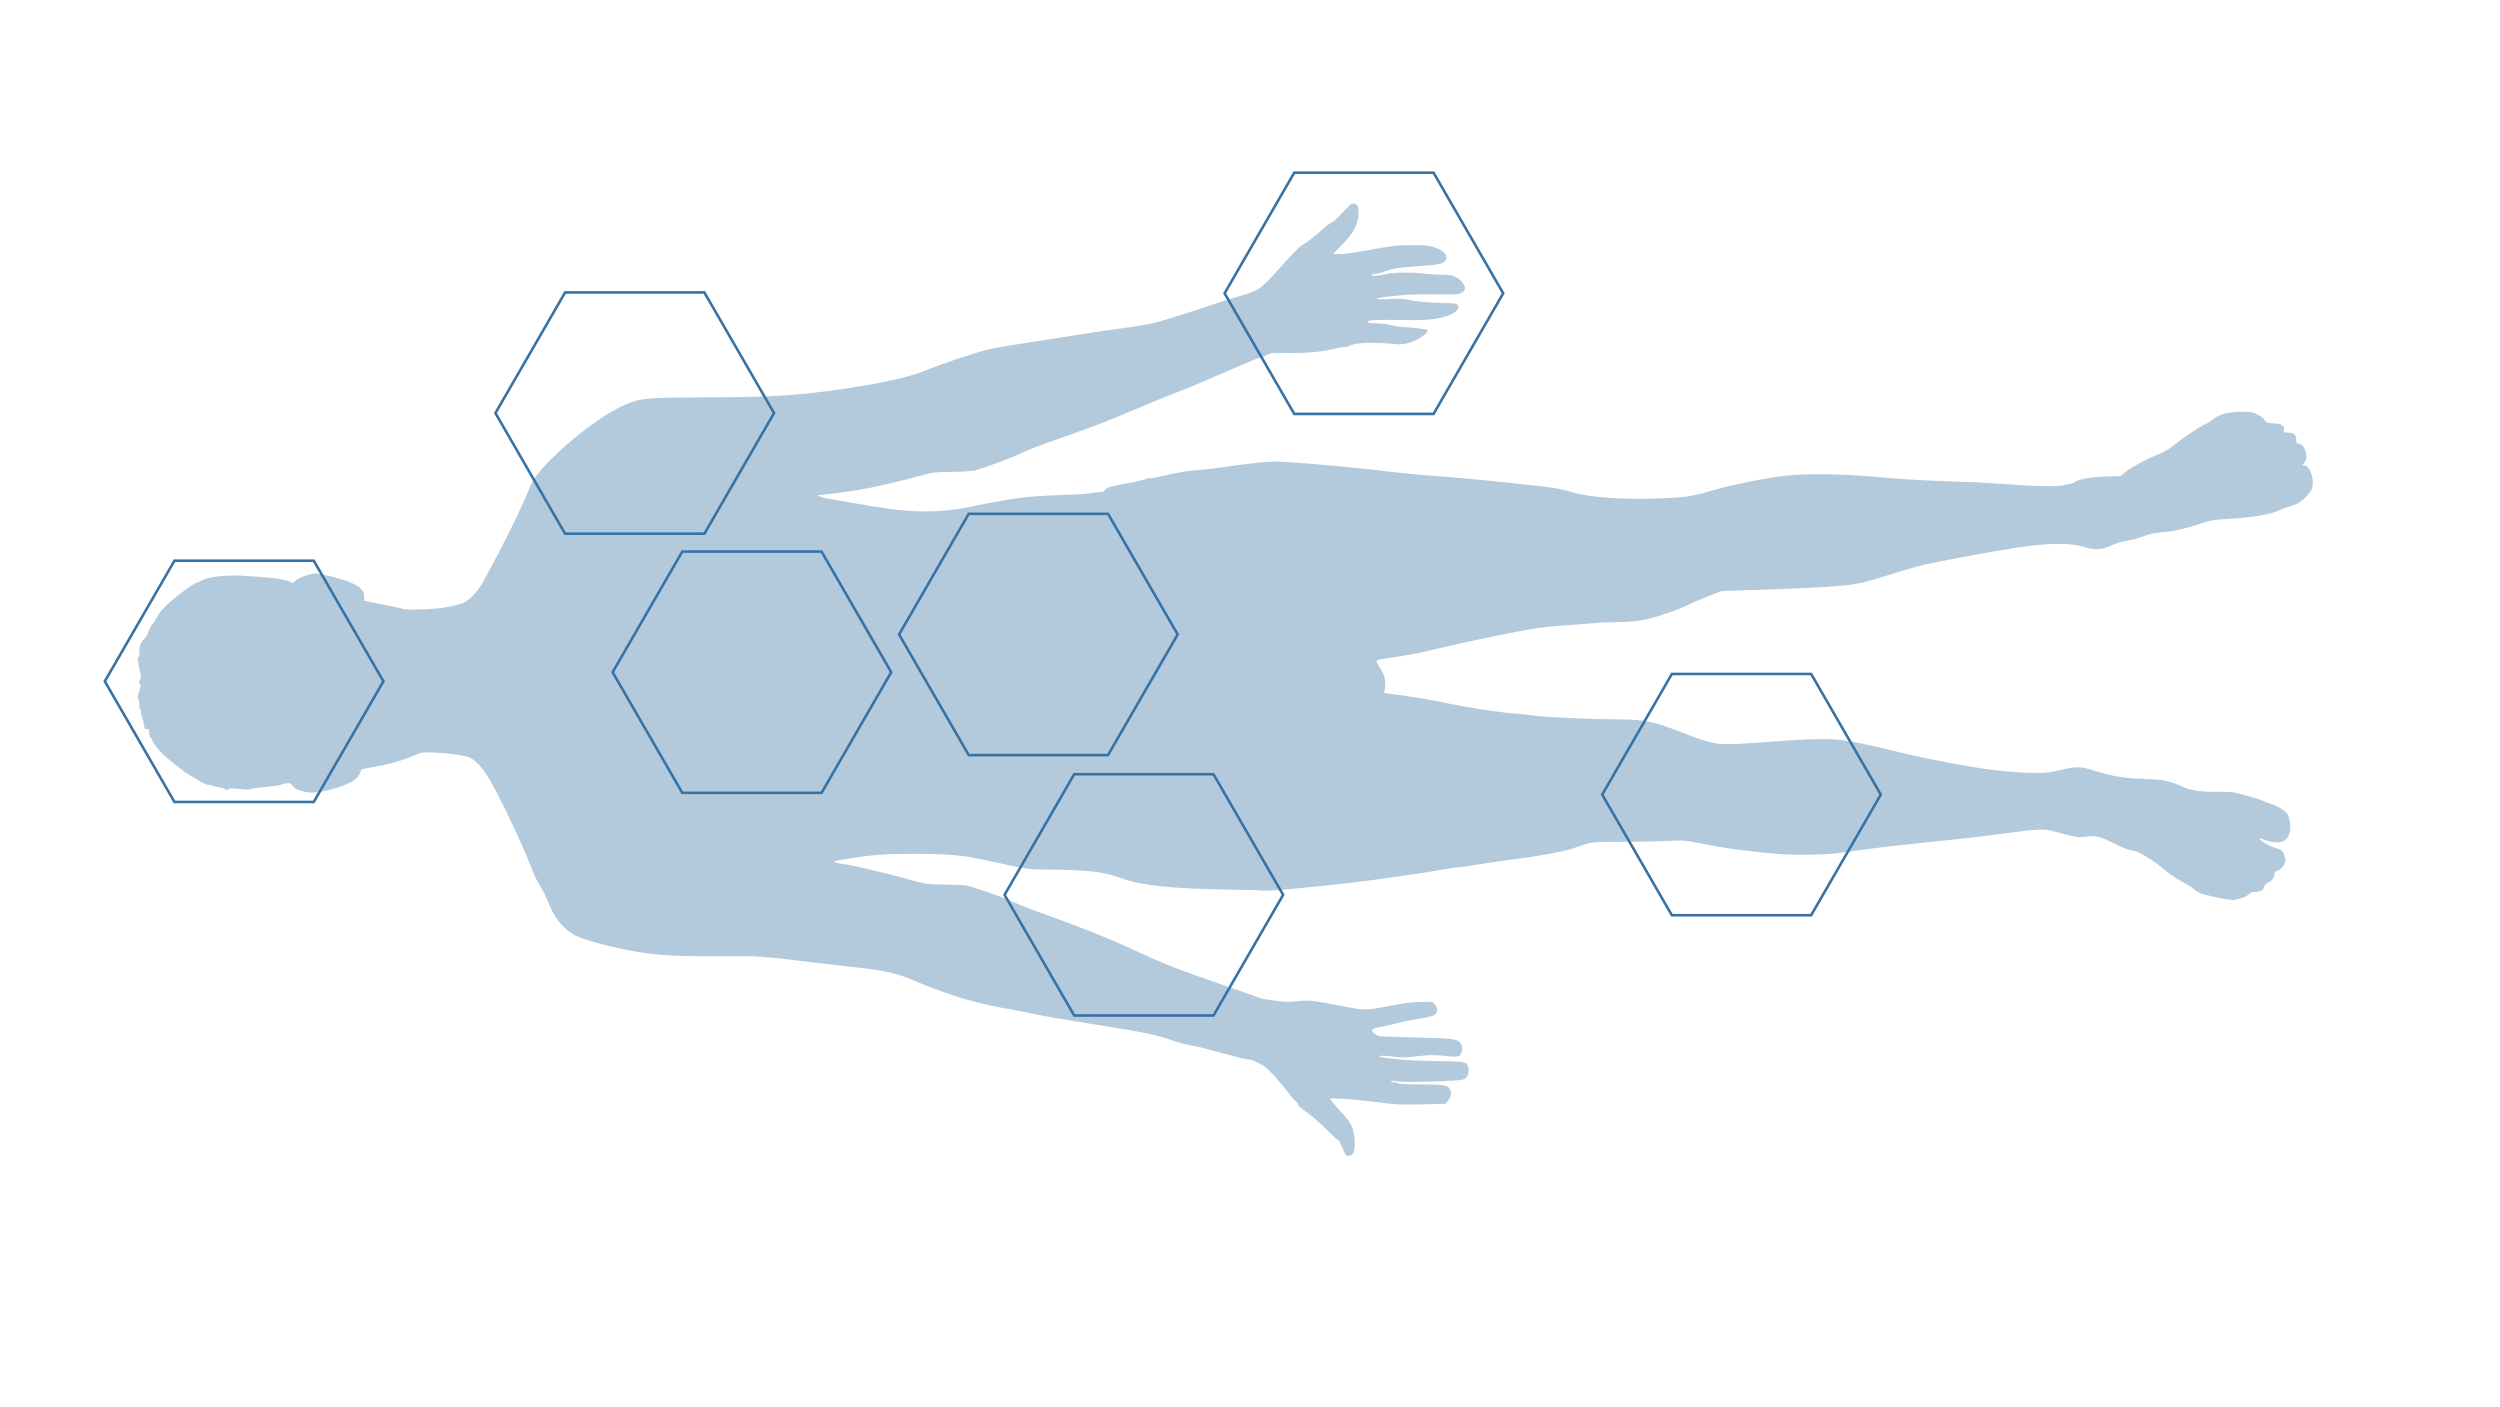
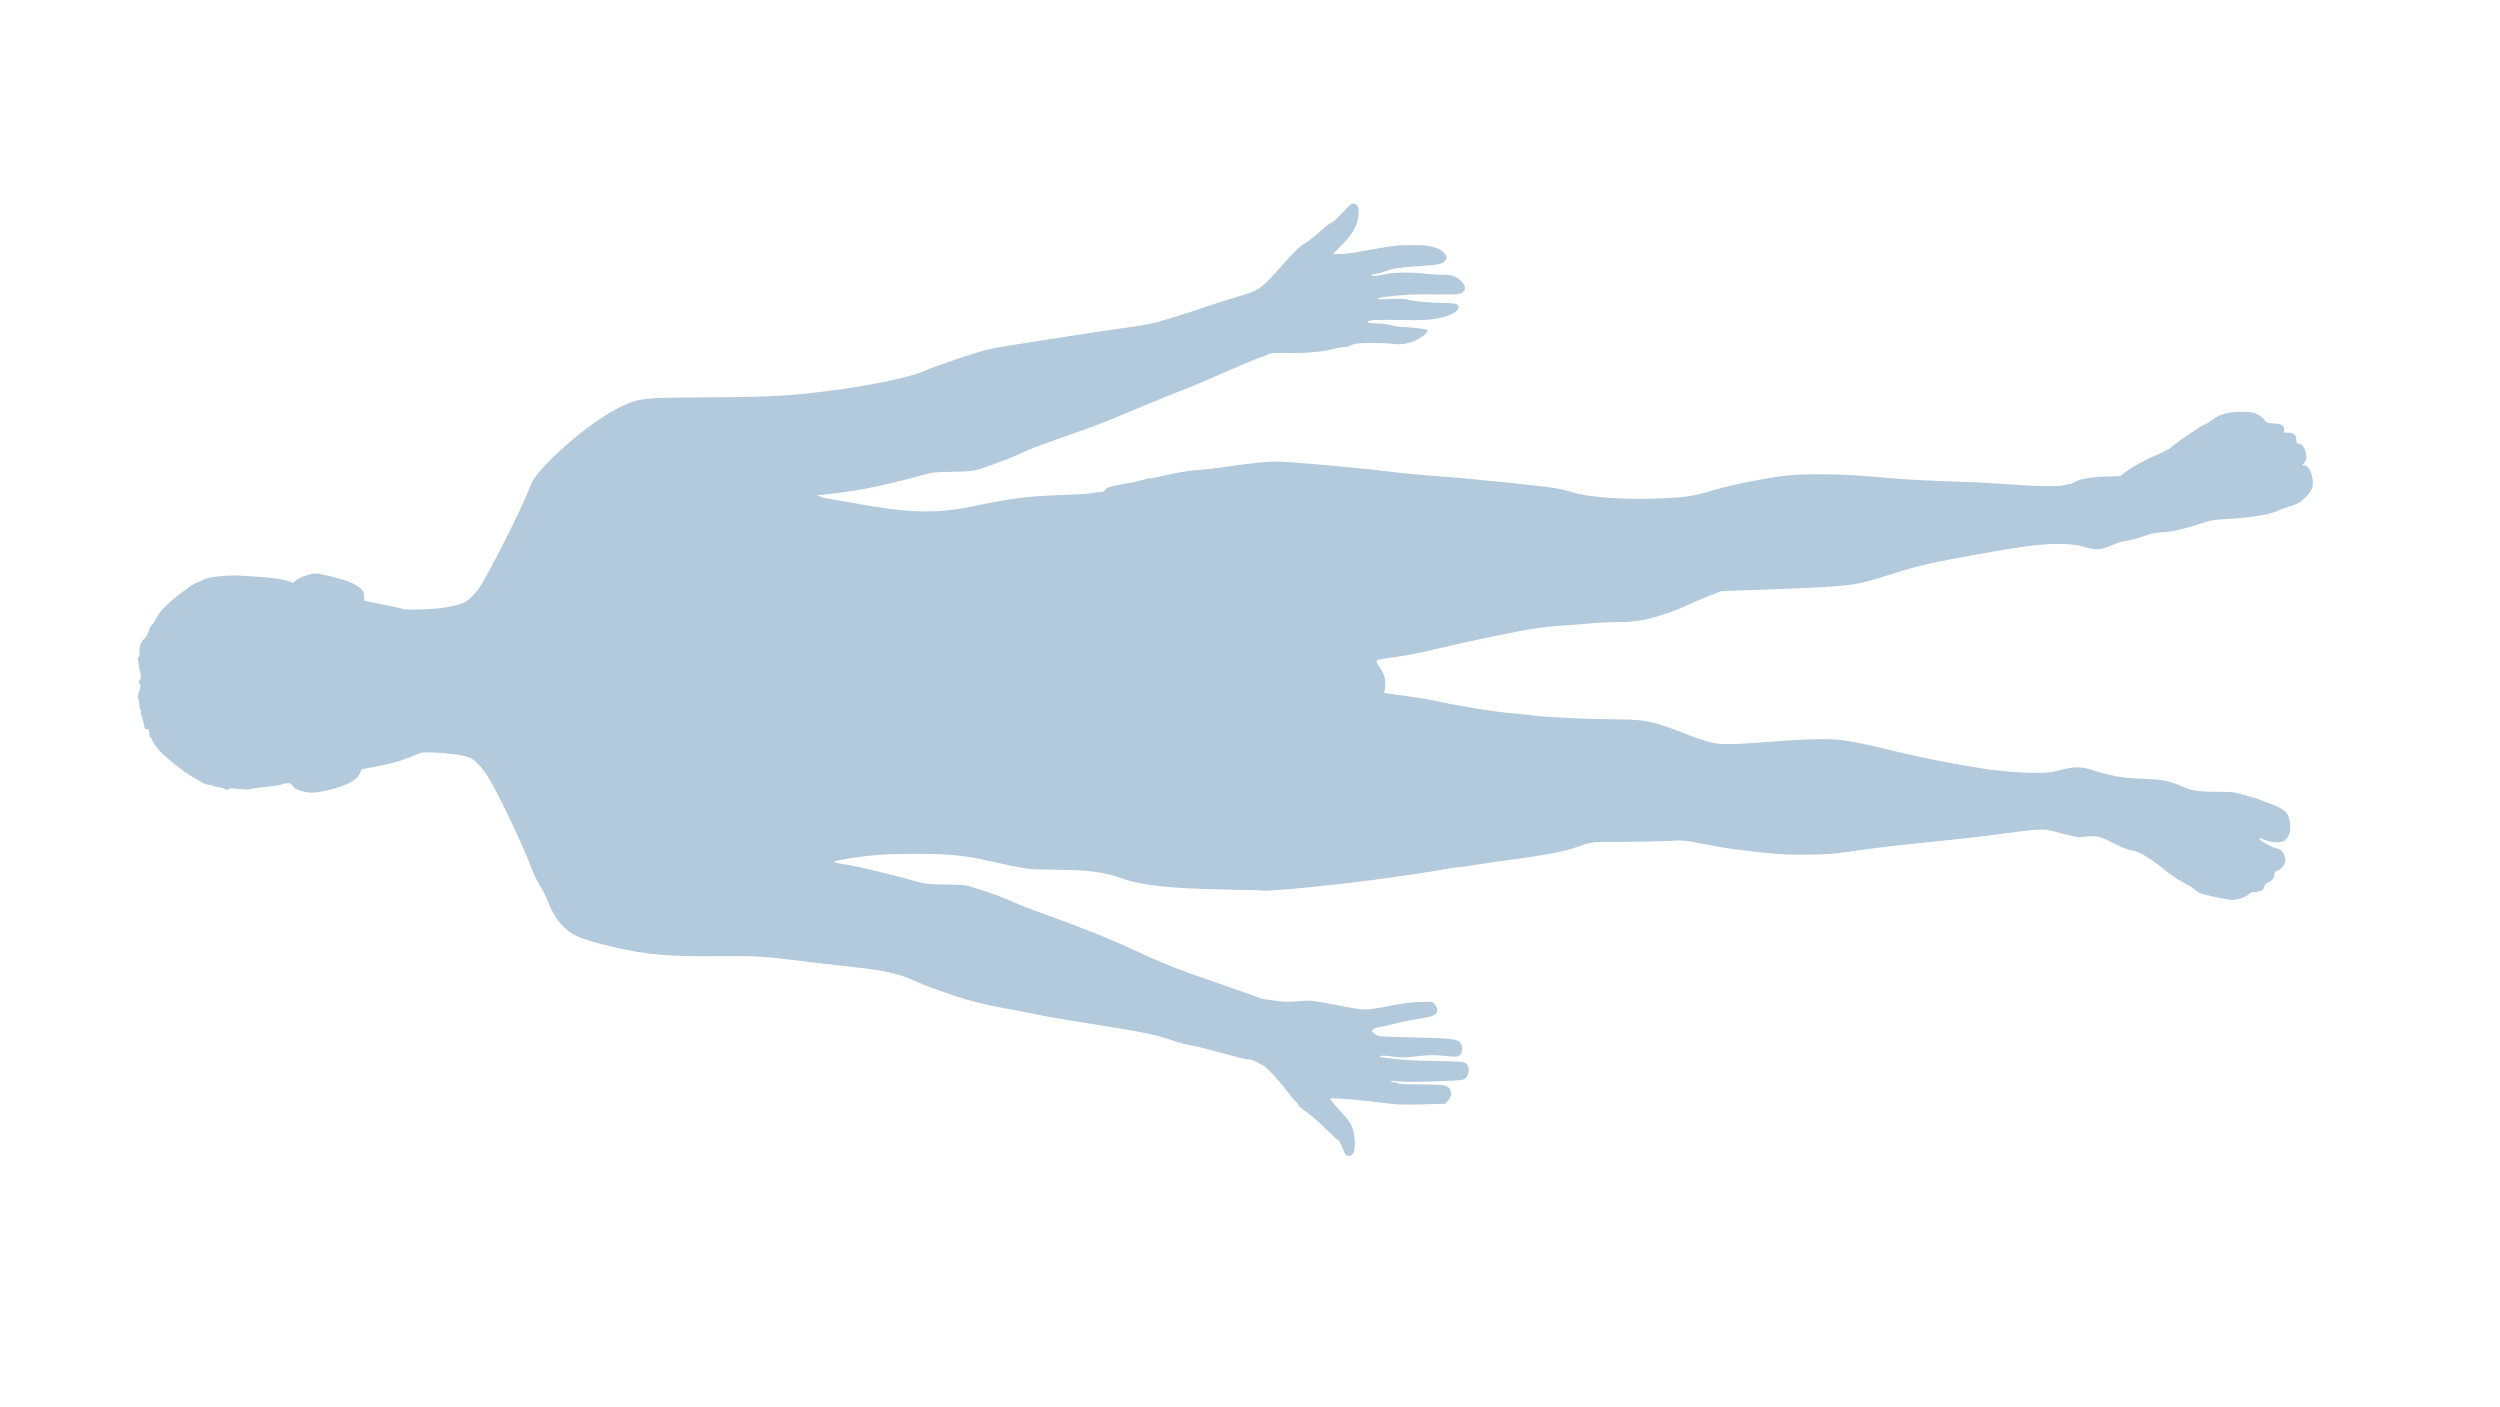
<svg xmlns="http://www.w3.org/2000/svg" version="1.1" x="0px" y="0px" width="1920px" height="1080px" viewBox="-475 560 1920 1080" enable-background="new -475 560 1920 1080" xml:space="preserve">
  <g id="svg2">
    <g id="layer1" transform="translate(41.50003,630.9231)">
      <path id="path2180" fill="#3672A3" fill-opacity="0.375" d="M1258.85,304.767c-1.425,3.177-5.798,7.887-9.499,10.231    c-1.467,0.93-4.896,2.305-7.619,3.057c-2.724,0.751-6.838,2.301-9.144,3.444c-5.395,2.674-20.227,5.075-37.715,6.104    c-11.729,0.69-13.707,1.019-20.952,3.472c-4.399,1.491-10.058,3.188-12.572,3.772c-2.514,0.584-5.942,1.395-7.619,1.803    c-1.676,0.409-6.304,0.984-10.285,1.278c-5.501,0.408-8.976,1.186-14.477,3.243c-3.981,1.488-9.467,2.947-12.19,3.243    c-3.089,0.335-7.208,1.554-10.946,3.238c-8.487,3.823-12.95,4.17-21.055,1.638c-11.603-3.625-28.562-3.366-55.239,0.844    c-13.467,2.125-46.667,8.106-57.524,10.363c-15.265,3.173-18.736,4.124-43.931,12.03c-21.435,6.727-25.927,7.154-103.501,9.849    l-19.048,0.662l-10.279,3.996c-5.653,2.197-12.683,5.206-15.619,6.686c-8.367,4.216-25.199,9.821-34.71,11.559    c-6.073,1.109-11.877,1.588-19.366,1.597c-5.881,0.007-13.779,0.342-17.551,0.743c-3.771,0.402-12.857,1.101-20.19,1.554    c-7.333,0.454-17.962,1.481-23.62,2.284c-13.109,1.859-53.646,10.231-77.334,15.973c-11.238,2.724-23.373,5.104-31.485,6.175    c-7.259,0.959-13.678,2.106-14.263,2.549c-0.877,0.662-0.471,1.726,2.283,5.984c2.701,4.174,3.447,6.097,3.85,9.905    c0.296,2.799,0.167,5.591-0.316,6.849c-0.616,1.606-0.585,2.19,0.131,2.399c0.518,0.153,7.8,1.188,16.182,2.299    c8.381,1.111,20.553,3.192,27.047,4.624c16.294,3.593,42.934,7.812,55.049,8.72c5.553,0.416,13.524,1.262,17.715,1.878    c7.907,1.162,43.886,2.749,62.478,2.755c16.434,0.006,23.675,0.995,35.429,4.842c5.657,1.851,13.715,4.805,17.905,6.566    c4.19,1.761,11.138,4.191,15.438,5.402c11.058,3.114,13.257,3.086,66.141-0.863c5.896-0.439,15.839-0.799,22.096-0.798    c15.917,0.003,23.429,1.293,62.425,10.722c6.704,1.621,15.275,3.516,19.048,4.211c3.771,0.695,10.114,1.949,14.095,2.788    c3.981,0.838,9.296,1.812,11.811,2.162c2.514,0.351,8.343,1.333,12.952,2.181c11.35,2.086,31.811,3.896,44.061,3.896    c8.24,0,11.439-0.348,17.604-1.911c11.188-2.838,16.467-3.098,22.909-1.13c19.142,5.849,24.874,6.88,42.286,7.604    c13.021,0.542,15.659,0.874,21.334,2.684c3.562,1.137,8.019,2.847,9.904,3.8c4.873,2.463,13.177,3.579,25.757,3.462    c5.995-0.056,11.995,0.235,13.333,0.646c1.34,0.41,6.003,1.646,10.364,2.745c4.361,1.101,9.301,2.7,10.978,3.556    c1.676,0.855,4.794,2.058,6.928,2.672c2.135,0.615,5.68,2.336,7.878,3.824c3.4,2.303,4.169,3.283,5.143,6.562    c2.385,8.03,0.979,14.611-3.791,17.736c-2.684,1.759-11.002,1.164-15.444-1.104c-2.552-1.302-3.238-1.421-3.238-0.561    c0,1.302,8.255,6.058,12.571,7.244c1.677,0.46,3.429,1.094,3.894,1.409c1.439,0.972,3.345,5.335,3.345,7.659    c0,3.15-2.989,7.248-5.921,8.117c-1.945,0.576-2.46,1.139-2.46,2.688c0,2.673-1.989,5.3-4.95,6.537    c-1.731,0.723-2.596,1.678-2.9,3.204c-0.514,2.569-3.118,3.985-7.331,3.985c-1.792,0-3.321,0.488-3.963,1.267    c-1.875,2.269-8.824,4.829-13.108,4.829c-4.837,0-23.738-4.198-26.415-5.867c-1.048-0.653-2.762-1.979-3.81-2.947    c-1.048-0.967-4.647-3.139-8-4.824c-3.353-1.687-9.01-5.47-12.571-8.409c-6.913-5.703-8.986-7.192-16.763-12.038    c-3.384-2.108-6.441-3.338-9.655-3.881c-3.152-0.532-7.925-2.424-14.476-5.739c-10.62-5.372-12.929-5.863-22.346-4.75    c-5.035,0.595-6.572,0.311-24.357-4.511c-6.295-1.707-12.089-1.407-36.216,1.875c-12.152,1.652-29.467,3.729-38.477,4.613    c-9.01,0.886-22.209,2.265-29.334,3.067c-7.123,0.801-16.552,1.828-20.952,2.281c-4.399,0.452-16.743,2.056-27.43,3.562    c-17.562,2.477-21.148,2.747-37.334,2.819c-17.347,0.078-19.926-0.104-48.382-3.412c-8.84-1.028-17.632-2.474-32.762-5.389    c-11.897-2.291-12.494-2.331-24.763-1.686c-6.914,0.364-22.686,0.662-35.048,0.662c-24.594,0-21.548-0.409-37.715,5.062    c-7.958,2.691-25.639,5.869-50.485,9.071c-6.596,0.851-17.011,2.39-23.144,3.421s-12.315,1.875-13.738,1.875    c-1.422,0-7.033,0.84-12.467,1.865c-5.436,1.024-15.025,2.568-21.311,3.432c-6.287,0.862-14.857,2.084-19.049,2.716    c-30.923,4.66-95.164,11.126-98.795,9.943c-0.559-0.182-12.33-0.519-26.159-0.749c-43.783-0.729-66.285-3.17-81.967-8.893    c-12.866-4.696-25.178-6.188-52.892-6.412c-18.514-0.149-19.263-0.253-47.62-6.582c-20.319-4.534-30.725-5.523-58.667-5.573    c-19.492-0.034-32.721,0.906-48.763,3.467c-15.293,2.442-15.509,2.866-2.456,4.82c7.782,1.165,35.824,7.942,54.266,13.115    c6.515,1.826,8.649,2.044,21.334,2.176c7.752,0.081,15.639,0.531,17.524,1c4.875,1.213,25.703,8.372,29.334,10.083    c5.276,2.485,17.27,7.349,24,9.73c29.894,10.584,54.976,20.518,72.001,28.518c22.455,10.55,34.992,15.552,64.382,25.688    c18.803,6.484,32.105,11.184,34.668,12.247c0.838,0.349,3.066,0.812,4.952,1.03c1.886,0.218,6,0.794,9.144,1.279    c3.391,0.523,8.037,0.665,11.428,0.35c13.51-1.259,11.41-1.463,39.239,3.812c16.847,3.193,15.141,3.271,42.667-1.949    c4.191-0.795,11.505-1.541,16.254-1.659c8.626-0.214,8.635-0.213,10.477,1.924c1.023,1.188,1.842,3.109,1.842,4.326    c0,3.743-2.557,4.952-14.384,6.801c-5.847,0.915-12.957,2.328-15.8,3.142c-2.844,0.813-8.173,2.03-11.842,2.705    c-8.069,1.482-9.597,2.747-6.398,5.299c1.21,0.964,3.257,1.939,4.549,2.166c1.293,0.227,11.951,0.626,23.684,0.887    c29.773,0.662,35.074,1.169,37.485,3.58c2.263,2.263,2.563,6.467,0.67,9.356c-1.429,2.18-2.673,2.272-14.535,1.084    c-6.077-0.608-9.905-0.503-18.915,0.523c-9.336,1.063-12.312,1.133-17.144,0.396c-6.899-1.05-11.562-1.139-11.562-0.222    c0,0.362,2.143,0.859,4.762,1.104c2.619,0.246,8.02,0.818,12,1.272c3.982,0.454,16.262,0.961,27.291,1.127    c16.386,0.246,20.378,0.516,21.838,1.473c3.312,2.171,3.406,8.753,0.166,11.696c-1.493,1.356-3.286,1.593-16.531,2.176    c-18.607,0.82-31.094,0.854-36.816,0.1c-2.953-0.388-4.273-0.325-3.954,0.19c0.263,0.428,1.466,0.775,2.674,0.775    s2.407,0.344,2.667,0.763c0.291,0.47,6.873,0.762,17.212,0.762c17.79,0,21.032,0.526,22.728,3.694    c1.484,2.774,0.959,6.035-1.4,8.675l-2.223,2.488l-17.016,0.47c-9.357,0.258-19.587,0.165-22.729-0.207    c-3.144-0.371-11.886-1.404-19.429-2.295c-14.605-1.725-29.334-2.626-29.334-1.794c0,0.521,6.578,8.185,11.68,13.604    c5.127,5.449,7.386,12.003,7.343,21.307c-0.028,6.26-1.479,8.915-4.871,8.915c-1.57,0-2.239-0.598-3.202-2.856    c-3.273-7.682-4.133-9.334-4.852-9.334c-0.428,0-4.458-3.661-8.955-8.137c-4.496-4.475-10.236-9.644-12.754-11.484    c-8.088-5.913-8.77-6.495-8.77-7.485c0-0.535-0.92-1.696-2.043-2.58s-3.095-3.098-4.381-4.92    c-5.818-8.242-16.607-20.208-20.047-22.232c-5.962-3.509-9.146-4.876-11.398-4.891c-1.939-0.013-6.482-1.119-21.942-5.343    c-2.933-0.802-7.885-2.153-11.004-3.005c-3.119-0.851-8.667-2.066-12.331-2.702c-3.664-0.636-9.886-2.324-13.83-3.751    c-11.451-4.146-21.989-6.312-59.599-12.251c-25.979-4.103-38.649-6.305-48.001-8.344c-4.609-1.005-14.552-2.906-22.095-4.225    c-12.873-2.249-29.709-6.547-39.239-10.016c-2.305-0.837-7.962-2.831-12.572-4.43s-10.609-3.934-13.333-5.187    c-14.234-6.556-24.997-9.168-47.62-11.56c-8.381-0.887-22.096-2.454-30.477-3.485c-42.386-5.208-43.855-5.312-72.763-5.105    c-41.911,0.299-57.157-1.002-83.811-7.15c-15.349-3.54-26.957-7.321-31.235-10.177c-8.179-5.457-13.879-12.894-18.167-23.702    c-2.33-5.875-3.649-8.464-8.116-15.938c-1.378-2.305-3.759-7.56-5.29-11.678c-6.583-17.696-26.668-59.496-33.746-70.228    c-4.851-7.355-9.505-12.076-13.582-13.781c-3.956-1.652-16.141-3.366-26.701-3.756c-9.257-0.34-9.799-0.273-14.675,1.813    c-10.767,4.608-19.628,7.116-33.887,9.59c-7.31,1.269-8.128,1.565-8.128,2.954c0,0.506-0.897,2.242-1.994,3.855    c-2.651,3.902-11.511,8.018-22.973,10.67c-9.838,2.277-13.595,2.441-19.659,0.862c-4.565-1.188-5.912-1.979-8.228-4.831    c-1.238-1.523-1.863-1.693-4.577-1.245c-1.729,0.286-3.718,0.823-4.421,1.191c-0.703,0.369-5.674,1.044-11.048,1.499    c-5.373,0.455-10.526,1.192-11.451,1.637c-1.191,0.574-3.854,0.562-9.143-0.04c-4.771-0.543-7.554-0.583-7.716-0.11    c-0.326,0.947-2.946,0.963-3.528,0.021c-0.244-0.396-2.064-0.927-4.045-1.183c-1.981-0.254-4.197-0.789-4.925-1.186    c-0.728-0.398-2.232-0.724-3.344-0.724c-1.112,0-3.774-1.087-5.916-2.415s-5.832-3.521-8.201-4.869    c-3.947-2.248-12.494-8.855-20.059-15.505c-3.69-3.243-8.671-9.729-9.268-12.068c-0.241-0.942-0.758-1.714-1.15-1.714    c-0.392,0-0.633-0.43-0.536-0.953c0.098-0.523-0.078-2.029-0.39-3.346c-0.437-1.844-0.895-2.309-1.991-2.021    c-1.196,0.312-1.512-0.215-1.976-3.309c-0.304-2.023-1.026-4.815-1.606-6.202c-0.58-1.388-0.842-2.865-0.583-3.284    s0.073-1.241-0.414-1.826c-0.486-0.587-0.936-2.715-0.998-4.729c-0.063-2.016-0.466-3.908-0.895-4.208    c-0.514-0.357-0.326-1.822,0.552-4.292c1.566-4.409,1.694-6.727,0.396-7.159c-0.696-0.231-0.618-0.798,0.303-2.203    c1.171-1.788,1.188-4.705,0.044-7.517c-0.256-0.629-0.549-2.171-0.652-3.429c-0.103-1.257-0.426-3.449-0.718-4.871    c-0.365-1.775-0.273-2.424,0.293-2.075c0.557,0.345,0.817-0.955,0.803-4.001c-0.023-4.835,1.129-7.763,4.153-10.557    c1.008-0.931,2.267-3.243,2.797-5.136s1.732-4.217,2.671-5.164c0.939-0.947,2.585-3.436,3.658-5.531    c3.238-6.325,9.44-12.172,24.917-23.489c1.886-1.378,4.629-2.945,6.095-3.481c1.467-0.536,3.607-1.477,4.755-2.089    c2.868-1.529,9.615-2.736,17.34-3.098c7.772-0.365,6.775-0.388,20.953,0.492c14.423,0.896,22.353,1.955,27.011,3.609l3.661,1.301    l2.414-2.031c2.599-2.187,10.995-5.118,14.66-5.118c3.878,0,19.022,3.716,25.65,6.293c3.983,1.549,7.318,3.438,8.953,5.072    c2.612,2.61,2.807,3.094,2.923,7.272l0.062,2.256l10.667,2.17c15.698,3.192,16.553,3.38,19.048,4.178    c2.25,0.721,12.569,0.638,24.217-0.192c8.944-0.639,20.036-3.099,23.733-5.266c4.642-2.721,10.17-9.068,14.034-16.117    c16.183-29.517,29.934-57.509,36.658-74.622c5.337-13.582,57.35-60.373,83.837-64.438c10.25-1.573,14.02-1.708,52.191-1.879    c39.364-0.177,56.942-0.921,79.046-3.347c39.385-4.321,74.194-11.522,86.67-16.874c11-4.718,38.859-14.106,49.525-16.689    c3.562-0.862,13.505-2.605,22.095-3.874c8.591-1.267,23.848-3.646,33.906-5.287c18.331-2.99,34.321-5.399,45.715-6.888    c11.874-1.551,21.225-3.157,26.958-4.629c6.597-1.695,30.975-9.411,42.377-13.414c4.19-1.471,11.562-3.802,16.381-5.178    c15.664-4.475,19.495-6.214,24.984-11.348c2.724-2.548,9.404-9.725,14.844-15.948c6.1-6.978,11.207-12.09,13.324-13.334    c4.114-2.418,10.565-7.445,15.857-12.357c2.126-1.973,5.287-4.313,7.026-5.2c4.579-2.336,13.718-14.556,15.919-14.556    c3.786,0,5.118,2.557,4.613,8.853c-0.623,7.744-4.281,14.349-12.721,22.958l-6.908,7.048h4.681c4.931,0,7.269-0.325,25.048-3.48    c18.082-3.208,19.543-3.346,35.645-3.362c17.867-0.018,22.975,7.962,21.725,10.52c-1.83,3.746-4.178,4.419-18.998,5.447    c-18.371,1.276-21.594,1.764-28.366,4.298c-2.669,0.999-6.011,1.815-7.429,1.815c-1.416,0-2.576,0.343-2.576,0.762    c0,1.134,4.875,0.923,10.131-0.44c5.887-1.524,20.617-1.773,30.412-0.512c4.069,0.523,11.819,0.952,17.222,0.952    c9.304,0,15.236,8.694,13.651,11.354c-2.186,3.665-3.472,3.881-21.51,3.623c-16.387-0.234-24.247,0.128-38.063,1.754    c-11.232,1.323-9.853,2.426,2.31,1.845c7.135-0.341,11.557-0.228,13.313,0.34c4,1.292,15.157,2.392,26.927,2.655    c10.146,0.227,10.643,0.312,12.078,2.085c1.988,2.455-4.524,11.5-35.146,11.09c-31.45-0.421-34.372-0.268-34.372,1.803    c0,0.305,2.964,0.609,6.587,0.677c3.622,0.067,8.681,0.685,11.238,1.374c2.558,0.688,6.365,1.317,8.46,1.399    c6.383,0.25,15.842,1.252,18.787,1.99c4.708,1.18-10.572,12.59-22.977,11.24c-12.203-1.329-27.393-1.332-32.57-0.006    c-2.199,0.563-3.861,1.247-3.691,1.52c0.168,0.272-1.375,0.567-3.43,0.656c-2.054,0.088-5.031,0.51-6.617,0.937    c-9.924,2.673-20.885,3.802-35.336,3.64c-13.994-0.157-14.9-0.079-17.946,1.549c-1.765,0.943-3.725,1.714-4.356,1.714    c-0.918,0-9.738,3.635-27.558,11.365c-3.893,1.688-8.215,3.573-12.978,5.657c-7.18,3.141-17.979,7.59-24,9.887    c-6.022,2.296-20.034,8.012-31.139,12.702c-25.207,10.645-30.418,12.656-56.382,21.753c-20.833,7.3-26.343,9.445-35.81,13.941    c-5.529,2.625-25.736,10.006-31.62,11.548c-2.336,0.612-9.261,1.062-17.905,1.162c-12.623,0.146-14.852,0.375-21.334,2.184    c-15.194,4.239-35.076,8.955-46.829,11.105c-10.116,1.852-31.138,4.602-35.176,4.602c-0.574,0,2.812,1.918,7.527,2.622    c4.714,0.704,14.744,2.425,22.286,3.824c39.069,7.251,60.892,7.896,87.24,2.578c34.959-7.056,43.13-8.118,69.715-9.055    c11.315-0.399,21.943-1.062,23.62-1.472c1.676-0.411,4.493-0.755,6.259-0.765c2.341-0.013,3.417-0.403,3.971-1.438    c0.418-0.781,1.716-1.786,2.884-2.235c2.238-0.858,13.474-3.176,17.363-3.581c1.257-0.131,3.915-0.751,5.905-1.379    c1.991-0.627,3.619-0.961,3.619-0.741c0,0.219,0.453,0.023,1.007-0.436s2.01-0.812,3.238-0.786    c1.227,0.027,3.946-0.352,6.041-0.842c15.166-3.548,20.963-4.603,29.333-5.335c10.889-0.954,19.65-1.997,28.953-3.449    c3.562-0.556,11.95-1.606,18.641-2.333c10.681-1.162,13.842-1.211,25.905-0.404c20.167,1.347,60.309,5.167,77.36,7.359    c8.172,1.05,24.459,2.575,36.191,3.388c25.016,1.733,83.69,7.821,91.86,9.531c3.116,0.652,7.723,1.826,10.237,2.607    c14.027,4.358,42.362,6.195,72.382,4.692c16.958-0.85,20.821-1.537,40.382-7.179c11.961-3.45,37.703-8.533,50.667-10.004    c18.097-2.053,47.901-1.476,77.716,1.505c11.557,1.155,35.259,2.406,57.905,3.056c7.334,0.21,18.134,0.729,24.001,1.152    c35.895,2.59,51.663,2.917,56.599,1.176c1.69-0.597,3.247-0.912,3.458-0.701s1.281-0.205,2.379-0.924    c4.126-2.703,11.842-4.192,24.042-4.639l11.81-0.432l4.571-3.511c4.8-3.687,16.633-10.028,24.382-13.065    c2.514-0.986,5.113-2.252,5.774-2.812c0.661-0.562,1.521-1.021,1.91-1.021c0.389,0,2.591-1.571,4.892-3.49    c5.707-4.758,19.301-13.897,23.312-15.671c1.806-0.799,4.24-2.251,5.412-3.229c5.575-4.653,12.279-6.55,23.081-6.529    c7.151,0.014,8.445,0.235,12.19,2.086c2.401,1.186,4.585,2.885,5.114,3.976c1.011,2.085,3.188,2.817,8.791,2.958    c4.421,0.11,7.059,2.236,6.337,5.108c-0.434,1.73-0.268,1.839,2.812,1.839c4.615,0,6.66,1.635,6.66,5.326    c0,2.646,0.215,2.979,2.071,3.195c4.838,0.563,7.628,10.882,3.987,14.756l-1.56,1.661l2.236,0.448    C1258.201,287.604,1261.408,299.063,1258.85,304.767z" />
    </g>
-     <g id="polygons">
-       <g id="shoulder">
-         <polygon fill="none" stroke="#3672A3" stroke-width="2" stroke-miterlimit="10" points="-41.012,969.902 -94.5,877.258      -41.012,784.614 65.965,784.614 119.453,877.258 65.965,969.902  " />
-       </g>
-       <g id="hip">
-         <polygon fill="none" stroke="#3672A3" stroke-width="2" stroke-miterlimit="10" points="349.988,1339.902 296.5,1247.258      349.988,1154.613 456.965,1154.613 510.453,1247.258 456.965,1339.902  " />
-       </g>
-       <g id="spine">
-         <polygon fill="none" stroke="#3672A3" stroke-width="2" stroke-miterlimit="10" points="268.988,1139.902 215.5,1047.258      268.988,954.614 375.965,954.614 429.453,1047.258 375.965,1139.902  " />
-       </g>
-       <g id="lower_x5F_limb">
-         <polygon fill="none" stroke="#3672A3" stroke-width="2" stroke-miterlimit="10" points="808.988,1262.902 755.5,1170.258      808.988,1077.614 915.965,1077.614 969.453,1170.258 915.965,1262.902  " />
-       </g>
-       <g id="additional">
-         <polygon fill="none" stroke="#3672A3" stroke-width="2" stroke-miterlimit="10" points="-341.012,1175.902 -394.5,1083.258      -341.012,990.614 -234.035,990.614 -180.547,1083.258 -234.035,1175.902  " />
-       </g>
-       <g id="chest">
-         <polygon fill="none" stroke="#3672A3" stroke-width="2" stroke-miterlimit="10" points="48.988,1168.902 -4.5,1076.258      48.988,983.614 155.965,983.614 209.453,1076.258 155.965,1168.902  " />
-       </g>
-       <g id="upper_x5F_limb">
-         <polygon fill="none" stroke="#3672A3" stroke-width="2" stroke-miterlimit="10" points="518.988,877.902 465.5,785.258      518.988,692.614 625.965,692.614 679.453,785.258 625.965,877.902" />
-       </g>
-     </g>
  </g>
</svg>
